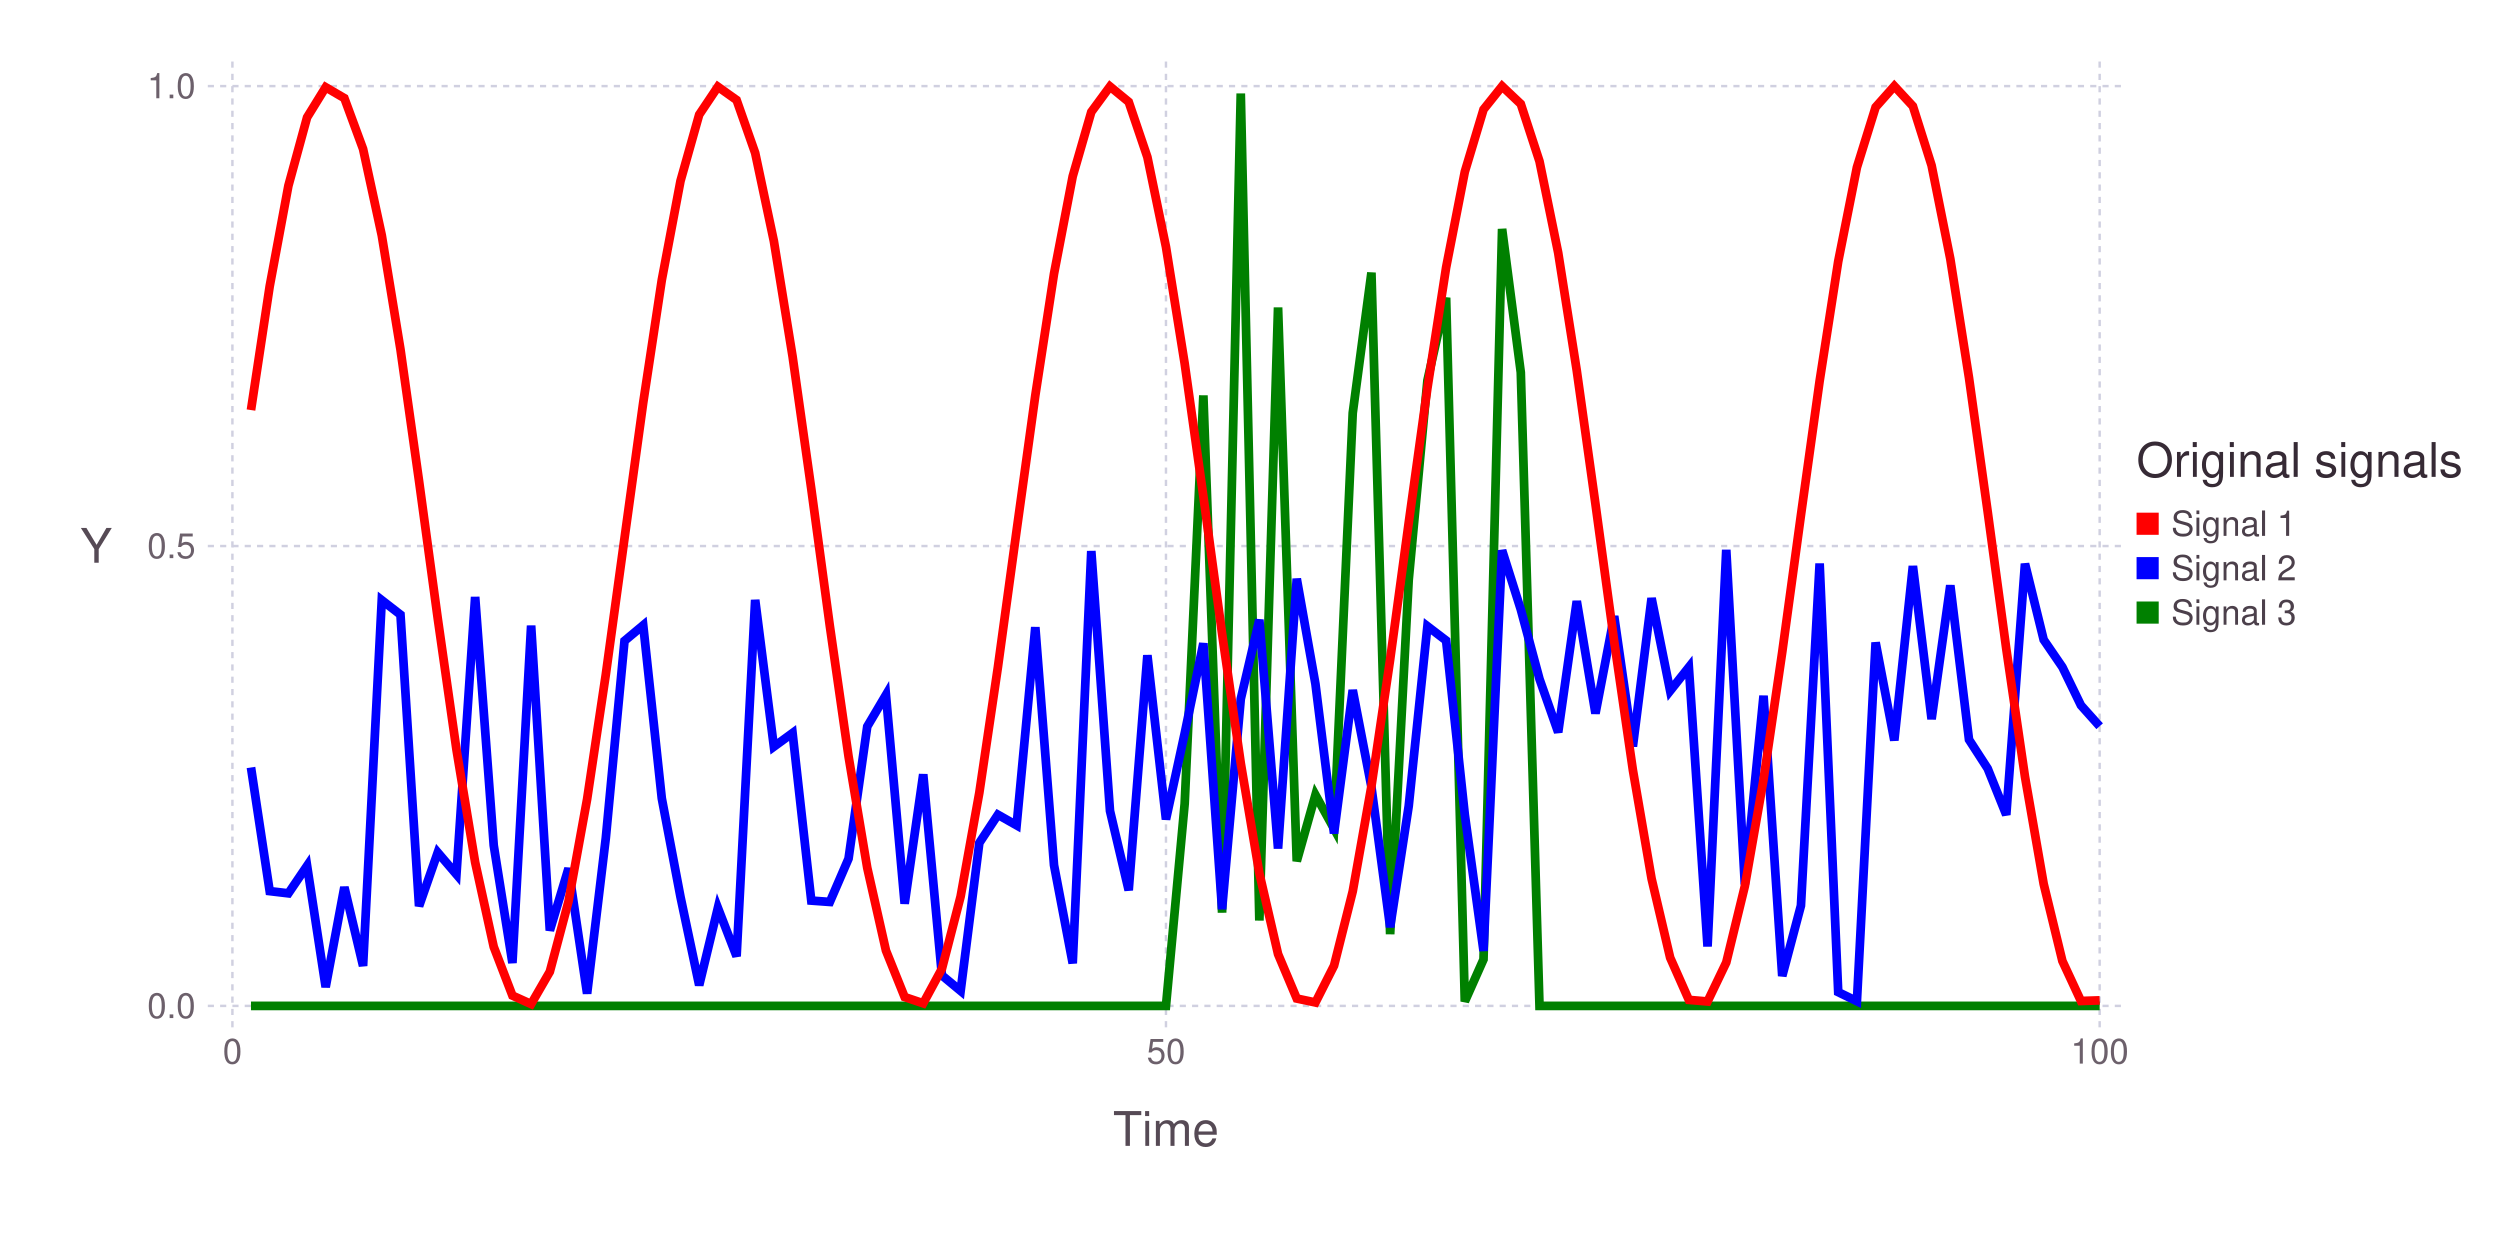
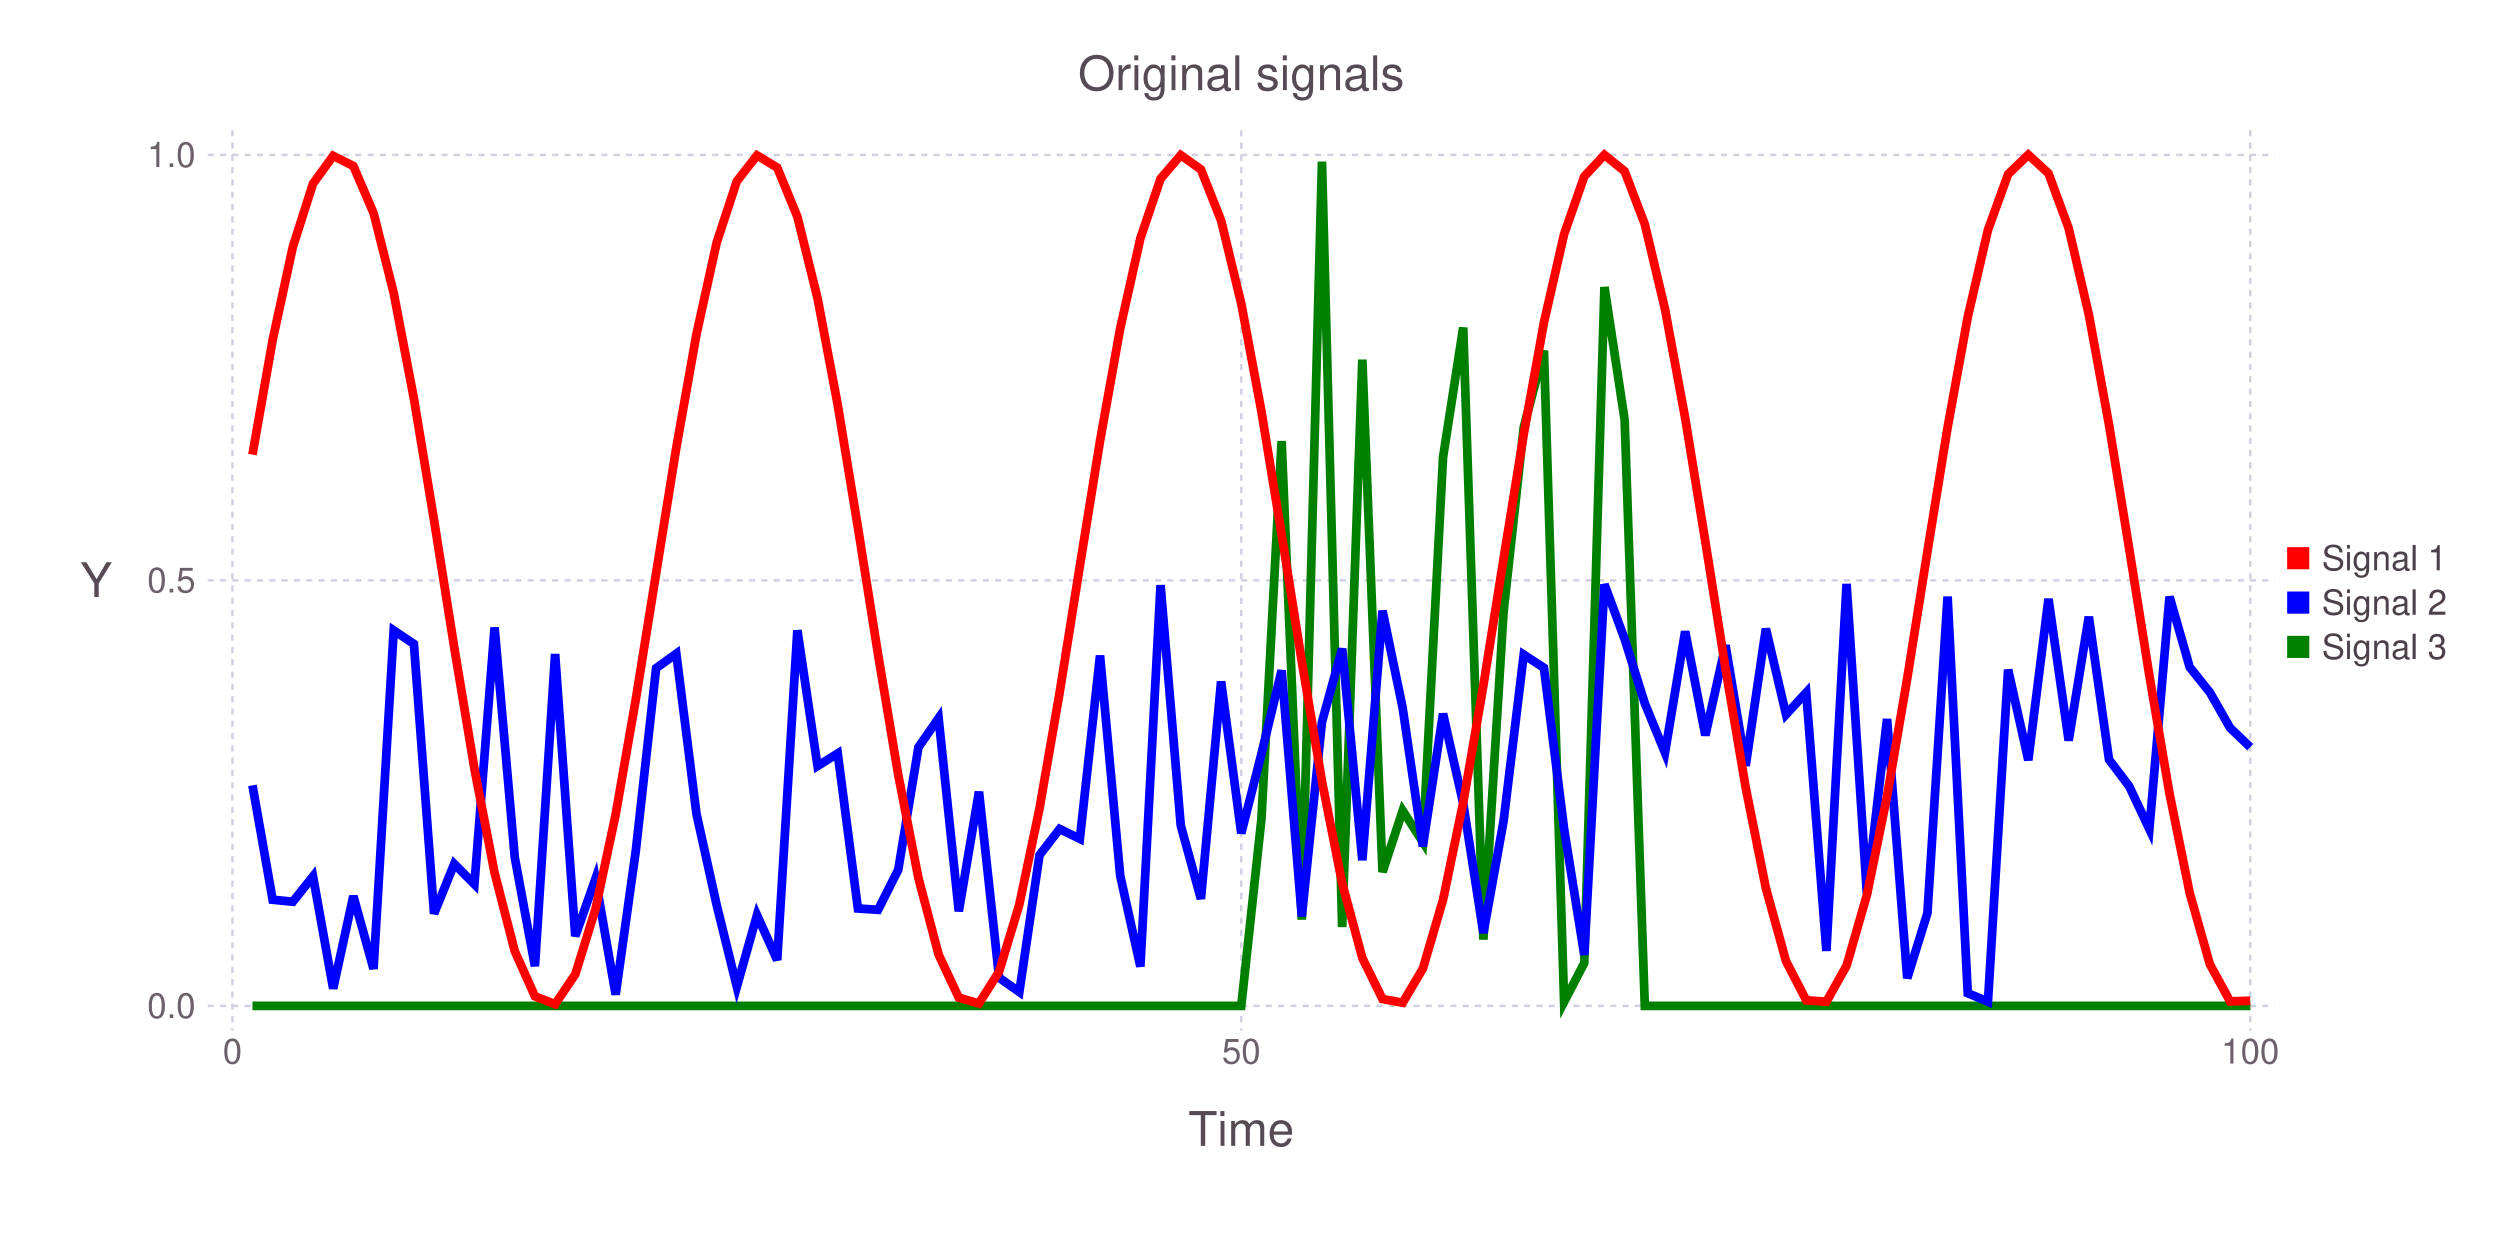
<svg xmlns="http://www.w3.org/2000/svg" version="1.2" width="203.2mm" height="101.6mm" viewBox="0 0 203.2 101.6" stroke="none" fill="#000000" stroke-width="0.3" font-size="3.88">
  <g class="plotroot xscalable yscalable" id="img-18da4b42-1">
    <g font-size="3.88" font-family="'PT Sans','Helvetica Neue','Helvetica',sans-serif" fill="#564A55" stroke="#000000" stroke-opacity="0.000" id="img-18da4b42-2">
-       <text x="94.77" y="90.81" text-anchor="middle" dy="0.6em">Time</text>
+       <g transform="translate(100.89,90.81)">
+         <g class="primitive">
+           <text text-anchor="middle" dy="0.6em">Time</text>
+         </g>
+       </g>
    </g>
    <g class="guide xlabels" font-size="2.82" font-family="'PT Sans Caption','Helvetica Neue','Helvetica',sans-serif" fill="#6C606B" id="img-18da4b42-3">
-       <text x="18.89" y="84.76" text-anchor="middle" dy="0.6em">0</text>
-       <text x="94.77" y="84.76" text-anchor="middle" dy="0.6em">50</text>
-       <text x="170.66" y="84.76" text-anchor="middle" dy="0.6em">100</text>
+       <g transform="translate(18.89,84.76)">
+         <g class="primitive">
+           <text text-anchor="middle" dy="0.6em">0</text>
+         </g>
+       </g>
+       <g transform="translate(100.89,84.76)">
+         <g class="primitive">
+           <text text-anchor="middle" dy="0.6em">50</text>
+         </g>
+       </g>
+       <g transform="translate(182.9,84.76)">
+         <g class="primitive">
+           <text text-anchor="middle" dy="0.6em">100</text>
+         </g>
+       </g>
    </g>
    <g class="guide colorkey" id="img-18da4b42-4">
      <g fill="#4C404B" font-size="2.82" font-family="'PT Sans','Helvetica Neue','Helvetica',sans-serif" id="img-18da4b42-5">
-         <text x="176.47" y="42.57" dy="0.35em">Signal 1</text>
-         <text x="176.47" y="46.18" dy="0.35em">Signal 2</text>
-         <text x="176.47" y="49.79" dy="0.35em">Signal 3</text>
+         <g transform="translate(188.71,45.37)">
+           <g class="primitive">
+             <text dy="0.35em">Signal 1</text>
+           </g>
+         </g>
+         <g transform="translate(188.71,48.98)">
+           <g class="primitive">
+             <text dy="0.35em">Signal 2</text>
+           </g>
+         </g>
+         <g transform="translate(188.71,52.58)">
+           <g class="primitive">
+             <text dy="0.35em">Signal 3</text>
+           </g>
+         </g>
      </g>
      <g stroke="#000000" stroke-opacity="0.000" id="img-18da4b42-6">
-         <rect x="173.66" y="41.67" width="1.8" height="1.8" fill="#FF0000" />
-         <rect x="173.66" y="45.28" width="1.8" height="1.8" fill="#0000FF" />
-         <rect x="173.66" y="48.89" width="1.8" height="1.8" fill="#008000" />
+         <g transform="translate(186.8,45.37)" fill="#FF0000">
+           <path d="M-0.9,-0.9 L 0.9 -0.9 0.9 0.9 -0.9 0.9 z" class="primitive" />
+         </g>
+         <g transform="translate(186.8,48.98)" fill="#0000FF">
+           <path d="M-0.9,-0.9 L 0.9 -0.9 0.9 0.9 -0.9 0.9 z" class="primitive" />
+         </g>
+         <g transform="translate(186.8,52.58)" fill="#008000">
+           <path d="M-0.9,-0.9 L 0.9 -0.9 0.9 0.9 -0.9 0.9 z" class="primitive" />
+         </g>
      </g>
      <g fill="#362A35" font-size="3.88" font-family="'PT Sans','Helvetica Neue','Helvetica',sans-serif" stroke="#000000" stroke-opacity="0.000" id="img-18da4b42-7">
-         <text x="173.66" y="38.76">Original signals</text>
+         <g transform="translate(185.9,39.76)">
+           <g class="primitive">
+             <text />
+           </g>
+         </g>
      </g>
    </g>
    <g clip-path="url(#img-18da4b42-8)">
      <g id="img-18da4b42-9">
        <g pointer-events="visible" opacity="1" fill="#000000" fill-opacity="0.000" stroke="#000000" stroke-opacity="0.000" class="guide background" id="img-18da4b42-10">
-           <rect x="16.89" y="5" width="155.78" height="78.76" />
+           <g transform="translate(100.89,47.17)">
+             <path d="M-84.01,-36.59 L 84.01 -36.59 84.01 36.59 -84.01 36.59 z" class="primitive" />
+           </g>
        </g>
        <g class="guide ygridlines xfixed" stroke-dasharray="0.5,0.5" stroke-width="0.2" stroke="#D0D0E0" id="img-18da4b42-11">
-           <path fill="none" d="M16.89,81.76 L 172.66 81.76" />
-           <path fill="none" d="M16.89,44.38 L 172.66 44.38" />
-           <path fill="none" d="M16.89,7 L 172.66 7" />
+           <g transform="translate(100.89,81.76)">
+             <path fill="none" d="M-84.01,0 L 84.01 0" class="primitive" />
+           </g>
+           <g transform="translate(100.89,47.17)">
+             <path fill="none" d="M-84.01,0 L 84.01 0" class="primitive" />
+           </g>
+           <g transform="translate(100.89,12.59)">
+             <path fill="none" d="M-84.01,0 L 84.01 0" class="primitive" />
+           </g>
        </g>
        <g class="guide xgridlines yfixed" stroke-dasharray="0.5,0.5" stroke-width="0.2" stroke="#D0D0E0" id="img-18da4b42-12">
-           <path fill="none" d="M18.89,5 L 18.89 83.76" />
-           <path fill="none" d="M94.77,5 L 94.77 83.76" />
-           <path fill="none" d="M170.66,5 L 170.66 83.76" />
+           <g transform="translate(18.89,47.17)">
+             <path fill="none" d="M0,-36.59 L 0 36.59" class="primitive" />
+           </g>
+           <g transform="translate(100.89,47.17)">
+             <path fill="none" d="M0,-36.59 L 0 36.59" class="primitive" />
+           </g>
+           <g transform="translate(182.9,47.17)">
+             <path fill="none" d="M0,-36.59 L 0 36.59" class="primitive" />
+           </g>
        </g>
        <g class="plotpanel" id="img-18da4b42-13">
-           <g stroke-width="0.71" fill="#000000" fill-opacity="0.000" class="geometry" stroke-dasharray="none" stroke="#008000" id="img-18da4b42-14">
-             <path fill="none" d="M20.4,81.76 L 21.92 81.76 23.44 81.76 24.96 81.76 26.47 81.76 27.99 81.76 29.51 81.76 31.03 81.76 32.55 81.76 34.06 81.76 35.58 81.76 37.1 81.76 38.62 81.76 40.13 81.76 41.65 81.76 43.17 81.76 44.69 81.76 46.21 81.76 47.72 81.76 49.24 81.76 50.76 81.76 52.28 81.76 53.79 81.76 55.31 81.76 56.83 81.76 58.35 81.76 59.87 81.76 61.38 81.76 62.9 81.76 64.42 81.76 65.94 81.76 67.45 81.76 68.97 81.76 70.49 81.76 72.01 81.76 73.53 81.76 75.04 81.76 76.56 81.76 78.08 81.76 79.6 81.76 81.11 81.76 82.63 81.76 84.15 81.76 85.67 81.76 87.19 81.76 88.7 81.76 90.22 81.76 91.74 81.76 93.26 81.76 94.77 81.76 96.29 65.33 97.81 32.14 99.33 74.18 100.85 7.6 102.36 74.82 103.88 24.99 105.4 70 106.92 64.61 108.43 67.36 109.95 33.57 111.47 22.16 112.99 75.93 114.5 47.13 116.02 30.93 117.54 24.2 119.06 81.4 120.58 77.98 122.09 18.61 123.61 30.27 125.13 81.76 126.65 81.76 128.16 81.76 129.68 81.76 131.2 81.76 132.72 81.76 134.24 81.76 135.75 81.76 137.27 81.76 138.79 81.76 140.31 81.76 141.82 81.76 143.34 81.76 144.86 81.76 146.38 81.76 147.9 81.76 149.41 81.76 150.93 81.76 152.45 81.76 153.97 81.76 155.48 81.76 157 81.76 158.52 81.76 160.04 81.76 161.56 81.76 163.07 81.76 164.59 81.76 166.11 81.76 167.63 81.76 169.14 81.76 170.66 81.76" />
+           <g stroke-width="0.71" fill="#000000" fill-opacity="0.000" class="geometry" id="img-18da4b42-14">
+             <g stroke-dasharray="none" stroke="#008000" id="img-18da4b42-15">
+               <g transform="translate(101.71,75.93)">
+                 <path fill="none" d="M-81.19,5.83 L -79.55 5.83 -77.91 5.83 -76.27 5.83 -74.63 5.83 -72.99 5.83 -71.35 5.83 -69.71 5.83 -68.07 5.83 -66.43 5.83 -64.79 5.83 -63.15 5.83 -61.51 5.83 -59.87 5.83 -58.23 5.83 -56.59 5.83 -54.95 5.83 -53.31 5.83 -51.67 5.83 -50.03 5.83 -48.38 5.83 -46.74 5.83 -45.1 5.83 -43.46 5.83 -41.82 5.83 -40.18 5.83 -38.54 5.83 -36.9 5.83 -35.26 5.83 -33.62 5.83 -31.98 5.83 -30.34 5.83 -28.7 5.83 -27.06 5.83 -25.42 5.83 -23.78 5.83 -22.14 5.83 -20.5 5.83 -18.86 5.83 -17.22 5.83 -15.58 5.83 -13.94 5.83 -12.3 5.83 -10.66 5.83 -9.02 5.83 -7.38 5.83 -5.74 5.83 -4.1 5.83 -2.46 5.83 -0.82 5.83 0.82 -9.37 2.46 -40.08 4.1 -1.18 5.74 -62.79 7.38 -0.58 9.02 -46.7 10.66 -5.05 12.3 -10.04 13.94 -7.49 15.58 -38.76 17.22 -49.31 18.86 0.44 20.5 -26.21 22.14 -41.2 23.78 -47.43 25.42 5.5 27.06 2.34 28.7 -52.6 30.34 -41.81 31.98 5.83 33.62 5.83 35.26 5.83 36.9 5.83 38.54 5.83 40.18 5.83 41.82 5.83 43.46 5.83 45.1 5.83 46.74 5.83 48.38 5.83 50.03 5.83 51.67 5.83 53.31 5.83 54.95 5.83 56.59 5.83 58.23 5.83 59.87 5.83 61.51 5.83 63.15 5.83 64.79 5.83 66.43 5.83 68.07 5.83 69.71 5.83 71.35 5.83 72.99 5.83 74.63 5.83 76.27 5.83 77.91 5.83 79.55 5.83 81.19 5.83" class="primitive" />
+               </g>
+             </g>
          </g>
-           <g stroke-width="0.71" fill="#000000" fill-opacity="0.000" class="geometry" stroke-dasharray="none" stroke="#0000FF" id="img-18da4b42-15">
-             <path fill="none" d="M20.4,62.38 L 21.92 72.43 23.44 72.61 24.96 70.37 26.47 80.23 27.99 72.11 29.51 78.51 31.03 48.78 32.55 49.96 34.06 73.65 35.58 69.29 37.1 71.07 38.62 48.52 40.13 68.71 41.65 78.27 43.17 50.85 44.69 75.63 46.21 70.58 47.72 80.76 49.24 68.11 50.76 52.09 52.28 50.82 53.79 64.89 55.31 72.9 56.83 80.08 58.35 73.79 59.87 77.73 61.38 48.76 62.9 60.69 64.42 59.58 65.94 73.2 67.45 73.31 68.97 69.79 70.49 59.05 72.01 56.48 73.53 73.45 75.04 62.94 76.56 79.28 78.08 80.54 79.6 68.51 81.11 66.22 82.63 67.08 84.15 50.98 85.67 70.32 87.19 78.3 88.7 44.79 90.22 65.91 91.74 72.36 93.26 53.26 94.77 66.6 96.29 59.61 97.81 52.29 99.33 73.9 100.85 56.81 102.36 50.37 103.88 68.97 105.4 47.04 106.92 55.6 108.43 67.74 109.95 56.09 111.47 63.97 112.99 75.36 114.5 65.52 116.02 50.9 117.54 52.06 119.06 66.22 120.58 77.29 122.09 44.73 123.61 49.54 125.13 55.19 126.65 59.52 128.16 48.86 129.68 57.99 131.2 50.08 132.72 60.67 134.24 48.62 135.75 56.15 137.27 54.23 138.79 76.93 140.31 44.69 141.82 71.88 143.34 56.55 144.86 79.33 146.38 73.61 147.9 45.8 149.41 80.64 150.93 81.38 152.45 52.22 153.97 60.18 155.48 46.01 157 58.45 158.52 47.58 160.04 60.12 161.56 62.47 163.07 66.23 164.59 45.82 166.11 52 167.63 54.22 169.14 57.33 170.66 59.03" />
+           <g stroke-width="0.71" fill="#000000" fill-opacity="0.000" class="geometry" id="img-18da4b42-16">
+             <g stroke-dasharray="none" stroke="#0000FF" id="img-18da4b42-17">
+               <g transform="translate(101.71,64.35)">
+                 <path fill="none" d="M-81.19,-0.52 L -79.55 8.78 -77.91 8.94 -76.27 6.88 -74.63 16 -72.99 8.48 -71.35 14.4 -69.71 -13.11 -68.07 -12.01 -66.43 9.91 -64.79 5.87 -63.15 7.52 -61.51 -13.35 -59.87 5.34 -58.23 14.18 -56.59 -11.19 -54.95 11.74 -53.31 7.07 -51.67 16.49 -50.03 4.78 -48.38 -10.04 -46.74 -11.22 -45.1 1.81 -43.46 9.21 -41.82 15.85 -40.18 10.03 -38.54 13.68 -36.9 -13.12 -35.26 -2.09 -33.62 -3.11 -31.98 9.49 -30.34 9.6 -28.7 6.34 -27.06 -3.61 -25.42 -5.98 -23.78 9.72 -22.14 -0 -20.5 15.12 -18.86 16.28 -17.22 5.15 -15.58 3.03 -13.94 3.83 -12.3 -11.07 -10.66 6.83 -9.02 14.21 -7.38 -16.79 -5.74 2.74 -4.1 8.71 -2.46 -8.96 -0.82 3.38 0.82 -3.08 2.46 -9.86 4.1 10.14 5.74 -5.67 7.38 -11.63 9.02 5.57 10.66 -14.71 12.3 -6.8 13.94 4.44 15.58 -6.34 17.22 0.95 18.86 11.49 20.5 2.39 22.14 -11.14 23.78 -10.07 25.42 3.03 27.06 13.27 28.7 -16.85 30.34 -12.41 31.98 -7.18 33.62 -3.17 35.26 -13.03 36.9 -4.58 38.54 -11.9 40.18 -2.11 41.82 -13.25 43.46 -6.28 45.1 -8.06 46.74 12.94 48.38 -16.89 50.03 8.27 51.67 -5.91 53.31 15.16 54.95 9.87 56.59 -15.86 58.23 16.38 59.87 17.06 61.51 -9.92 63.15 -2.56 64.79 -15.67 66.43 -4.16 68.07 -14.22 69.71 -2.61 71.35 -0.44 72.99 3.04 74.63 -15.85 76.27 -10.12 77.91 -8.07 79.55 -5.19 81.19 -3.62" class="primitive" />
+               </g>
+             </g>
          </g>
-           <g stroke-width="0.71" fill="#000000" fill-opacity="0.000" class="geometry" stroke-dasharray="none" stroke="#FF0000" id="img-18da4b42-16">
-             <path fill="none" d="M20.4,33.33 L 21.92 23.27 23.44 15.1 24.96 9.54 26.47 7.09 27.99 7.98 29.51 12.11 31.03 19.13 32.55 28.4 34.06 39.1 35.58 50.27 37.1 60.92 38.62 70.09 40.13 76.96 41.65 80.92 43.17 81.61 44.69 78.98 46.21 73.26 47.72 64.96 49.24 54.82 50.76 43.75 52.28 32.73 53.79 22.76 55.31 14.71 56.83 9.32 58.35 7.05 59.87 8.13 61.38 12.43 62.9 19.6 64.42 28.97 65.94 39.73 67.45 50.89 68.97 61.48 70.49 70.54 72.01 77.26 73.53 81.04 75.04 81.55 76.56 78.74 78.08 72.86 79.6 64.43 81.11 54.22 82.63 43.12 84.15 32.14 85.67 22.25 87.19 14.33 88.7 9.1 90.22 7.03 91.74 8.28 93.26 12.77 94.77 20.07 96.29 29.55 97.81 40.35 99.33 51.51 100.85 62.04 102.36 70.98 103.88 77.55 105.4 81.16 106.92 81.48 108.43 78.49 109.95 72.45 111.47 63.9 112.99 53.61 114.5 42.49 116.02 31.55 117.54 21.74 119.06 13.96 120.58 8.9 122.09 7.01 123.61 8.45 125.13 13.11 126.65 20.55 128.16 30.13 129.68 40.98 131.2 52.13 132.72 62.59 134.24 71.42 135.75 77.84 137.27 81.27 138.79 81.4 140.31 78.23 141.82 72.03 143.34 63.36 144.86 53 146.38 41.87 147.9 30.96 149.41 21.25 150.93 13.6 152.45 8.71 153.97 7 155.48 8.63 157 13.45 158.52 21.04 160.04 30.71 161.56 41.6 163.07 52.74 164.59 63.13 166.11 71.85 167.63 78.11 169.14 81.36 170.66 81.31" />
+           <g stroke-width="0.71" fill="#000000" fill-opacity="0.000" class="geometry" id="img-18da4b42-18">
+             <g stroke-dasharray="none" stroke="#FF0000" id="img-18da4b42-19">
+               <g transform="translate(101.71,46.37)">
+                 <path fill="none" d="M-81.19,-9.42 L -79.55 -18.73 -77.91 -26.3 -76.27 -31.44 -74.63 -33.7 -72.99 -32.88 -71.35 -29.06 -69.71 -22.56 -68.07 -13.98 -66.43 -4.08 -64.79 6.25 -63.15 16.1 -61.51 24.58 -59.87 30.94 -58.23 34.61 -56.59 35.25 -54.95 32.82 -53.31 27.52 -51.67 19.84 -50.03 10.46 -48.38 0.22 -46.74 -9.98 -45.1 -19.21 -43.46 -26.65 -41.82 -31.64 -40.18 -33.74 -38.54 -32.75 -36.9 -28.76 -35.26 -22.13 -33.62 -13.46 -31.98 -3.51 -30.34 6.83 -28.7 16.62 -27.06 25 -25.42 31.22 -23.78 34.72 -22.14 35.19 -20.5 32.59 -18.86 27.15 -17.22 19.35 -15.58 9.9 -13.94 -0.37 -12.3 -10.53 -10.66 -19.68 -9.02 -27 -7.38 -31.84 -5.74 -33.76 -4.1 -32.6 -2.46 -28.45 -0.82 -21.69 0.82 -12.92 2.46 -2.93 4.1 7.4 5.74 17.14 7.38 25.41 9.02 31.49 10.66 34.83 12.3 35.13 13.94 32.36 15.58 26.77 17.22 18.86 18.86 9.34 20.5 -0.95 22.14 -11.08 23.78 -20.15 25.42 -27.34 27.06 -32.03 28.7 -33.78 30.34 -32.45 31.98 -28.14 33.62 -21.25 35.26 -12.39 36.9 -2.35 38.54 7.97 40.18 17.65 41.82 25.82 43.46 31.76 45.1 34.93 46.74 35.05 48.38 32.12 50.03 26.38 51.67 18.36 53.31 8.77 54.95 -1.53 56.59 -11.62 58.23 -20.61 59.87 -27.68 61.51 -32.21 63.15 -33.79 64.79 -32.28 66.43 -27.82 68.07 -20.8 69.71 -11.85 71.35 -1.77 72.99 8.54 74.63 18.15 76.27 26.22 77.91 32.01 79.55 35.02 81.19 34.97" class="primitive" />
+               </g>
+             </g>
          </g>
        </g>
      </g>
    </g>
-     <g class="guide ylabels" font-size="2.82" font-family="'PT Sans Caption','Helvetica Neue','Helvetica',sans-serif" fill="#6C606B" id="img-18da4b42-17">
-       <text x="15.89" y="81.76" text-anchor="end" dy="0.35em">0.0</text>
-       <text x="15.89" y="44.38" text-anchor="end" dy="0.35em">0.5</text>
-       <text x="15.89" y="7" text-anchor="end" dy="0.35em">1.0</text>
+     <g class="guide ylabels" font-size="2.82" font-family="'PT Sans Caption','Helvetica Neue','Helvetica',sans-serif" fill="#6C606B" id="img-18da4b42-20">
+       <g transform="translate(15.89,81.76)">
+         <g class="primitive">
+           <text text-anchor="end" dy="0.35em">0.0</text>
+         </g>
+       </g>
+       <g transform="translate(15.89,47.17)">
+         <g class="primitive">
+           <text text-anchor="end" dy="0.35em">0.5</text>
+         </g>
+       </g>
+       <g transform="translate(15.89,12.59)">
+         <g class="primitive">
+           <text text-anchor="end" dy="0.35em">1.0</text>
+         </g>
+       </g>
    </g>
-     <g font-size="3.88" font-family="'PT Sans','Helvetica Neue','Helvetica',sans-serif" fill="#564A55" stroke="#000000" stroke-opacity="0.000" id="img-18da4b42-18">
-       <text x="9.11" y="44.38" text-anchor="end" dy="0.35em">Y</text>
+     <g font-size="3.88" font-family="'PT Sans','Helvetica Neue','Helvetica',sans-serif" fill="#564A55" stroke="#000000" stroke-opacity="0.000" id="img-18da4b42-21">
+       <g transform="translate(9.11,47.17)">
+         <g class="primitive">
+           <text text-anchor="end" dy="0.35em">Y</text>
+         </g>
+       </g>
+     </g>
+     <g font-size="3.88" font-family="'PT Sans','Helvetica Neue','Helvetica',sans-serif" fill="#564A55" stroke="#000000" stroke-opacity="0.000" id="img-18da4b42-22">
+       <g transform="translate(100.89,5)">
+         <g class="primitive">
+           <text text-anchor="middle" dy="0.6em">Original signals</text>
+         </g>
+       </g>
    </g>
  </g>
  <defs>
    <clipPath id="img-18da4b42-8">
-       <path d="M16.89,5 L 172.66 5 172.66 83.76 16.89 83.76" />
+       <path d="M16.89,10.59 L 184.9 10.59 184.9 83.76 16.89 83.76" />
    </clipPath>
  </defs>
</svg>
